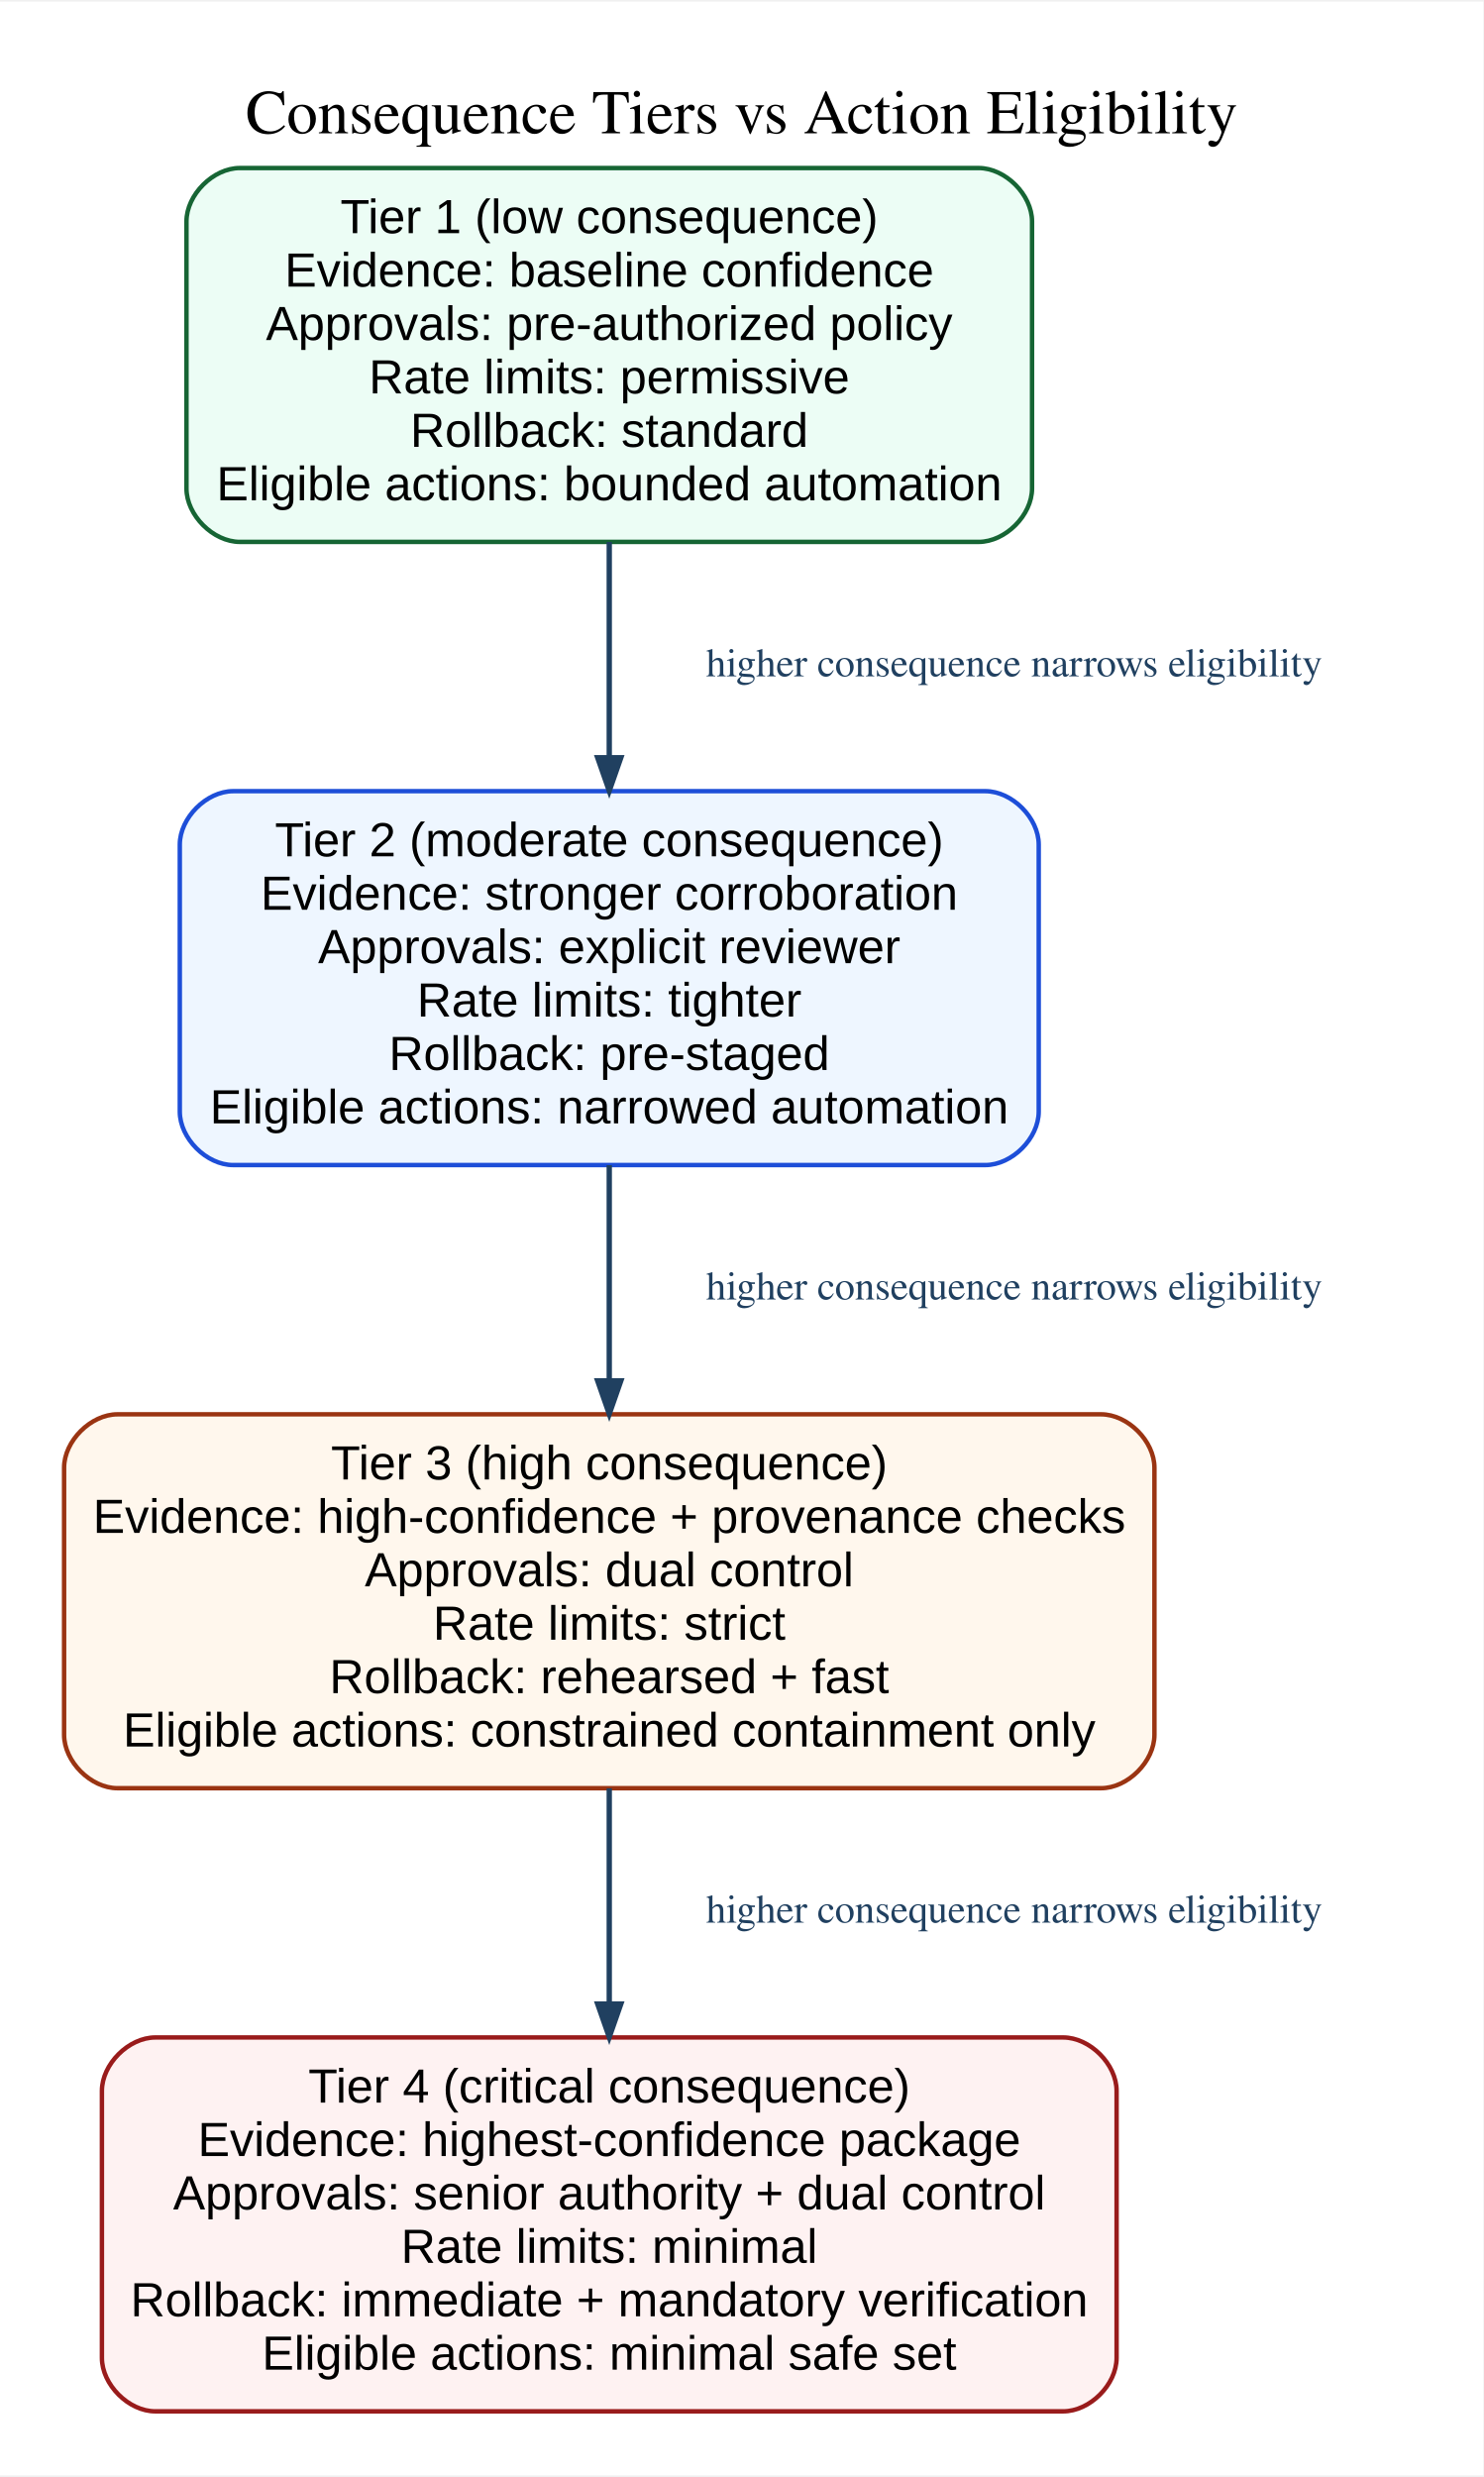
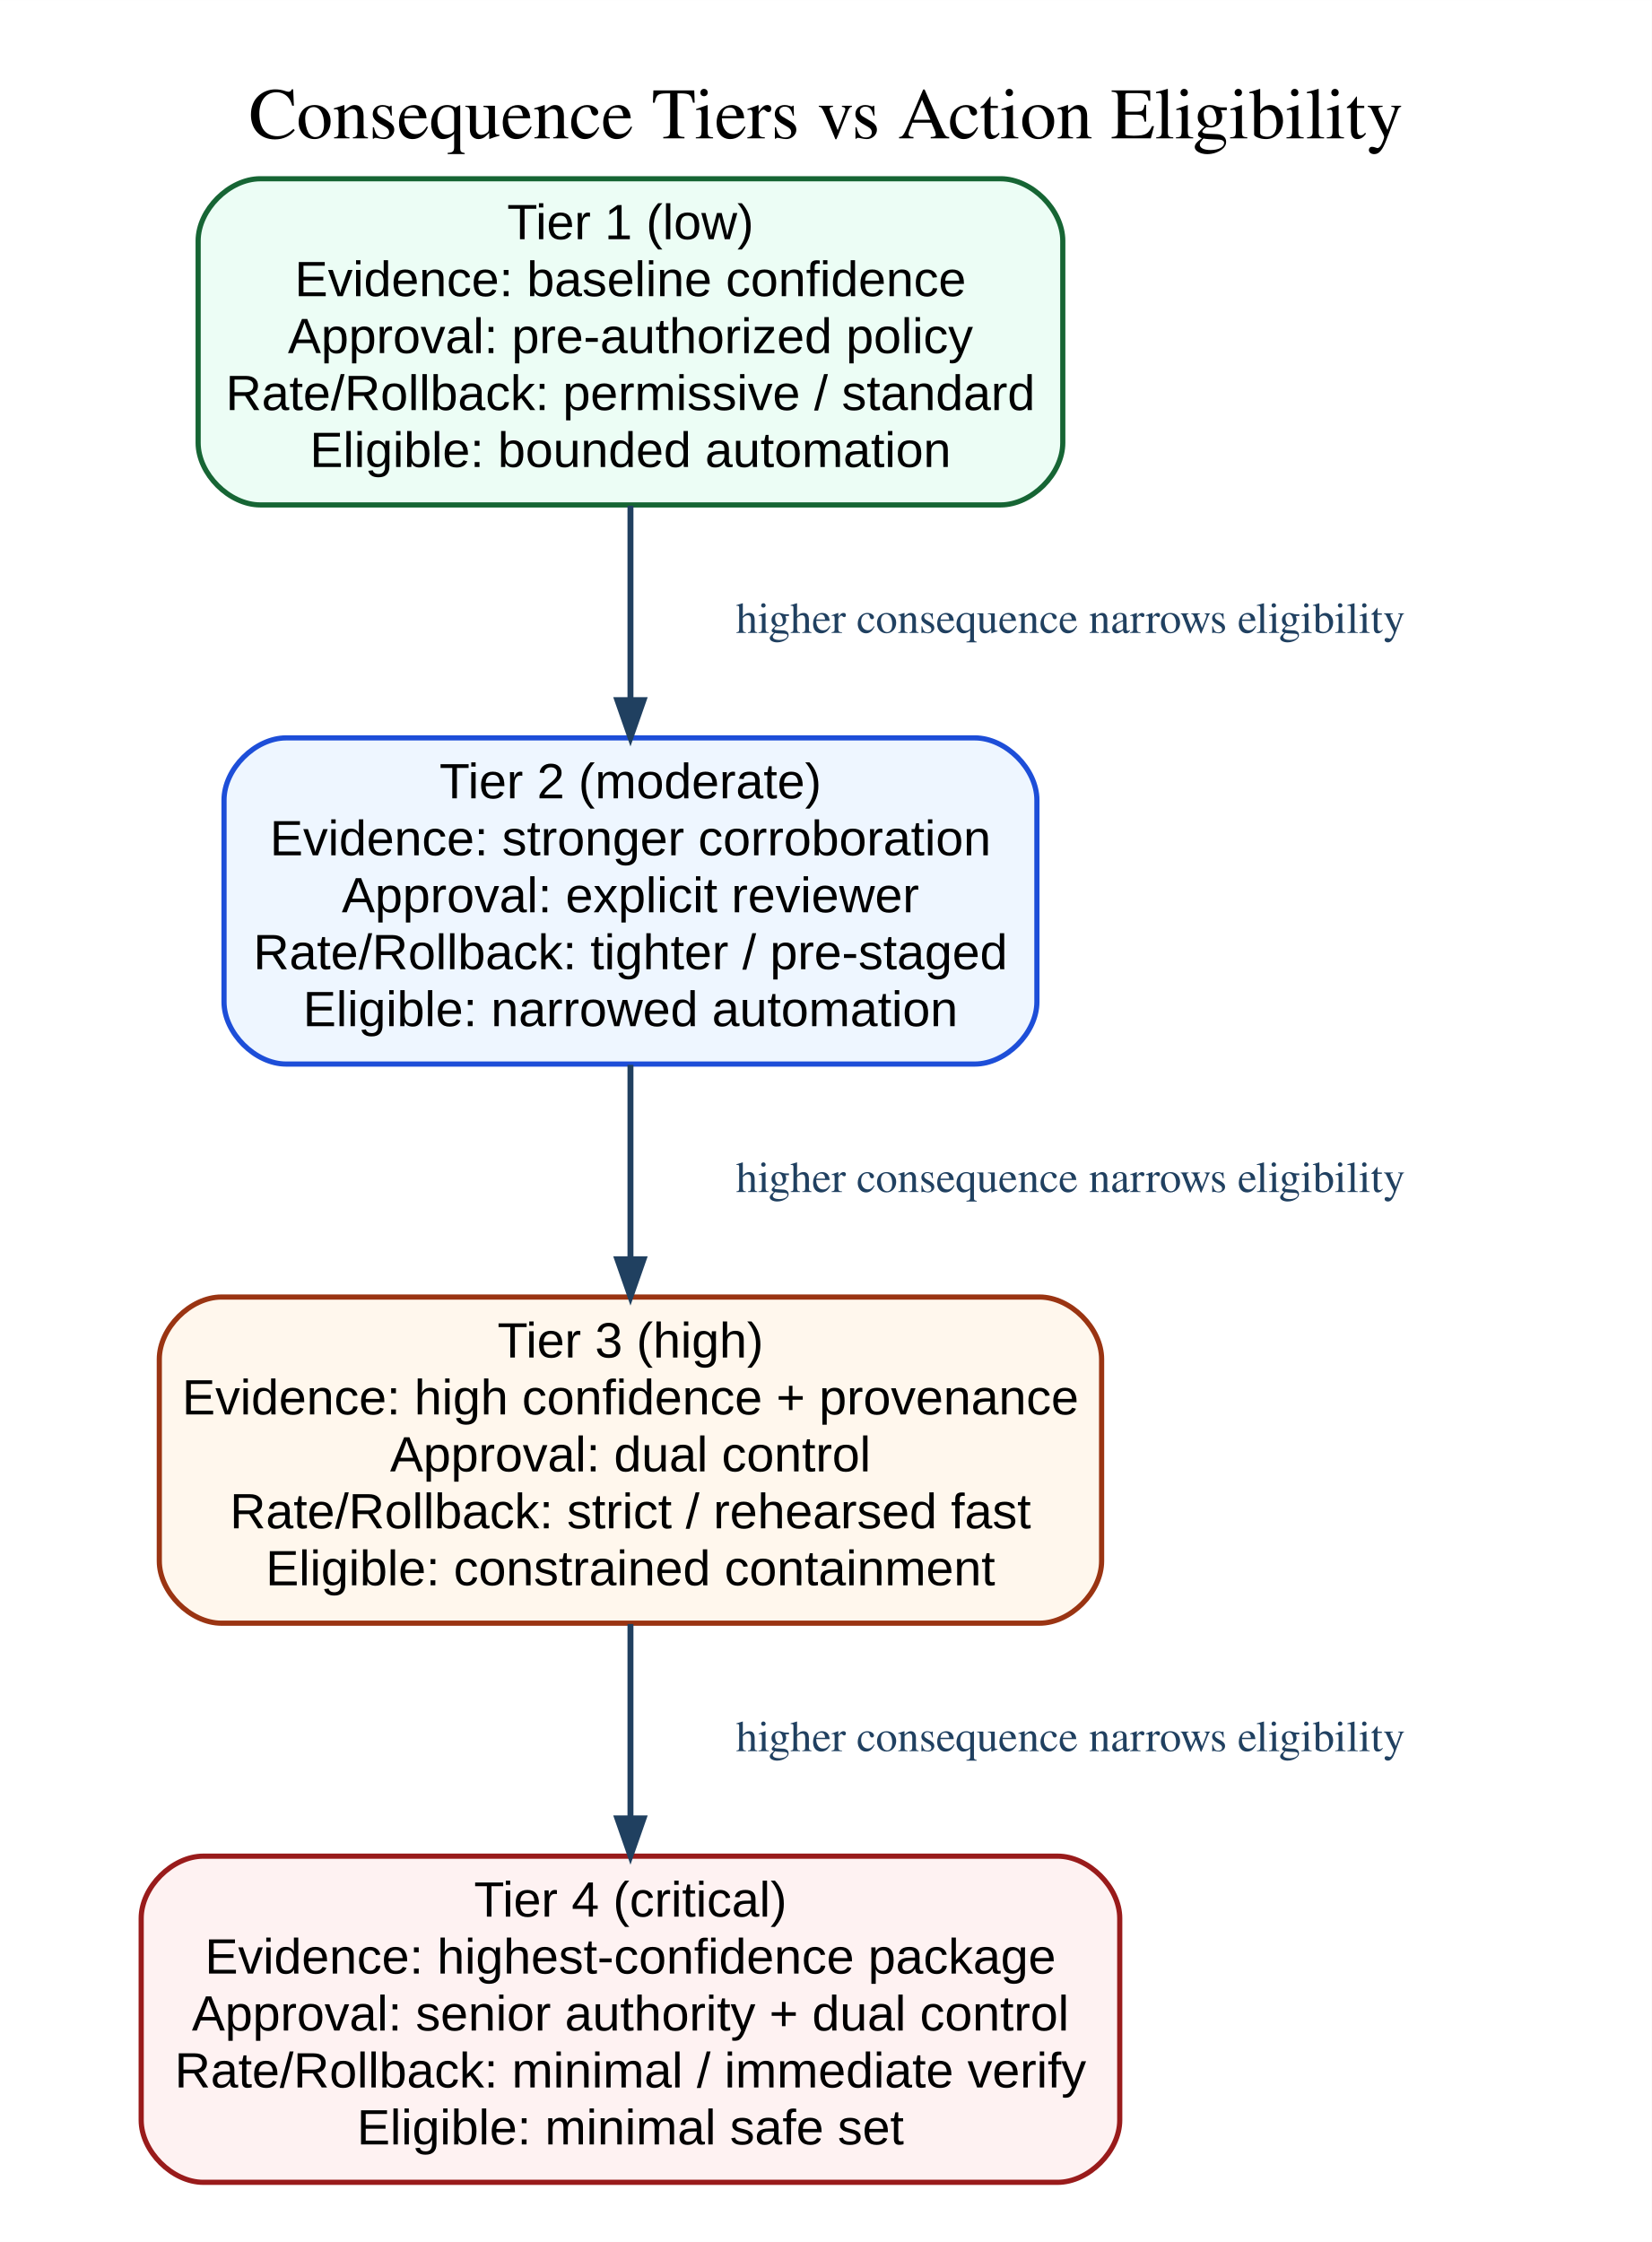
- <svg xmlns="http://www.w3.org/2000/svg" width="333pt" height="556pt" viewBox="0.00 0.00 333.30 555.80">
-   <g id="graph0" class="graph" transform="scale(1 1) rotate(0) translate(14.4 541.4)">
-     <polygon fill="white" stroke="transparent" points="-14.4,14.4 -14.4,-541.4 318.9,-541.4 318.9,14.4 -14.4,14.4" />
-     <text text-anchor="middle" x="152.25" y="-511.8" font-family="Times,serif" font-size="14.00">Consequence Tiers vs Action Eligibility</text>
+ <svg xmlns="http://www.w3.org/2000/svg" width="319pt" height="433pt" viewBox="0.00 0.00 319.04 433.04">
+   <g id="graph0" class="graph" transform="scale(1 1) rotate(0) translate(11.52 421.52)">
+     <polygon fill="white" stroke="transparent" points="-11.52,11.52 -11.52,-421.52 307.52,-421.52 307.52,11.52 -11.52,11.52" />
+     <text text-anchor="middle" x="148" y="-394.8" font-family="Times,serif" font-size="14.00">Consequence Tiers vs Action Eligibility</text>
    <g id="node1" class="node">
-       <path fill="#ecfdf5" stroke="#166534" d="M205.5,-504C205.5,-504 39.5,-504 39.5,-504 33.5,-504 27.5,-498 27.5,-492 27.5,-492 27.5,-432 27.5,-432 27.5,-426 33.5,-420 39.5,-420 39.5,-420 205.5,-420 205.5,-420 211.5,-420 217.5,-426 217.5,-432 217.5,-432 217.5,-492 217.5,-492 217.5,-498 211.5,-504 205.5,-504" />
-       <text text-anchor="middle" x="122.5" y="-489.36" font-family="Arial" font-size="10.80">Tier 1 (low consequence)</text>
-       <text text-anchor="middle" x="122.5" y="-477.36" font-family="Arial" font-size="10.80">Evidence: baseline confidence</text>
-       <text text-anchor="middle" x="122.5" y="-465.36" font-family="Arial" font-size="10.80">Approvals: pre-authorized policy</text>
-       <text text-anchor="middle" x="122.5" y="-453.36" font-family="Arial" font-size="10.80">Rate limits: permissive</text>
-       <text text-anchor="middle" x="122.5" y="-441.36" font-family="Arial" font-size="10.80">Rollback: standard</text>
-       <text text-anchor="middle" x="122.5" y="-429.36" font-family="Arial" font-size="10.80">Eligible actions: bounded automation</text>
+       <path fill="#ecfdf5" stroke="#166534" d="M181.75,-387C181.75,-387 38.75,-387 38.75,-387 32.75,-387 26.75,-381 26.75,-375 26.75,-375 26.75,-336 26.75,-336 26.75,-330 32.75,-324 38.75,-324 38.75,-324 181.75,-324 181.75,-324 187.75,-324 193.75,-330 193.75,-336 193.75,-336 193.75,-375 193.75,-375 193.75,-381 187.75,-387 181.75,-387" />
+       <text text-anchor="middle" x="110.25" y="-375.32" font-family="Arial" font-size="9.60">Tier 1 (low)</text>
+       <text text-anchor="middle" x="110.25" y="-364.32" font-family="Arial" font-size="9.60">Evidence: baseline confidence</text>
+       <text text-anchor="middle" x="110.25" y="-353.32" font-family="Arial" font-size="9.60">Approval: pre-authorized policy</text>
+       <text text-anchor="middle" x="110.25" y="-342.32" font-family="Arial" font-size="9.60">Rate/Rollback: permissive / standard</text>
+       <text text-anchor="middle" x="110.25" y="-331.32" font-family="Arial" font-size="9.60">Eligible: bounded automation</text>
    </g>
    <g id="node2" class="node">
-       <path fill="#eef6ff" stroke="#1d4ed8" d="M207,-364C207,-364 38,-364 38,-364 32,-364 26,-358 26,-352 26,-352 26,-292 26,-292 26,-286 32,-280 38,-280 38,-280 207,-280 207,-280 213,-280 219,-286 219,-292 219,-292 219,-352 219,-352 219,-358 213,-364 207,-364" />
-       <text text-anchor="middle" x="122.5" y="-349.36" font-family="Arial" font-size="10.80">Tier 2 (moderate consequence)</text>
-       <text text-anchor="middle" x="122.5" y="-337.36" font-family="Arial" font-size="10.80">Evidence: stronger corroboration</text>
-       <text text-anchor="middle" x="122.5" y="-325.36" font-family="Arial" font-size="10.80">Approvals: explicit reviewer</text>
-       <text text-anchor="middle" x="122.5" y="-313.36" font-family="Arial" font-size="10.80">Rate limits: tighter</text>
-       <text text-anchor="middle" x="122.5" y="-301.36" font-family="Arial" font-size="10.80">Rollback: pre-staged</text>
-       <text text-anchor="middle" x="122.5" y="-289.36" font-family="Arial" font-size="10.80">Eligible actions: narrowed automation</text>
+       <path fill="#eef6ff" stroke="#1d4ed8" d="M176.75,-279C176.75,-279 43.75,-279 43.75,-279 37.75,-279 31.75,-273 31.75,-267 31.75,-267 31.75,-228 31.75,-228 31.75,-222 37.75,-216 43.75,-216 43.75,-216 176.75,-216 176.75,-216 182.75,-216 188.75,-222 188.75,-228 188.75,-228 188.75,-267 188.75,-267 188.75,-273 182.75,-279 176.75,-279" />
+       <text text-anchor="middle" x="110.25" y="-267.32" font-family="Arial" font-size="9.60">Tier 2 (moderate)</text>
+       <text text-anchor="middle" x="110.25" y="-256.32" font-family="Arial" font-size="9.60">Evidence: stronger corroboration</text>
+       <text text-anchor="middle" x="110.25" y="-245.32" font-family="Arial" font-size="9.60">Approval: explicit reviewer</text>
+       <text text-anchor="middle" x="110.25" y="-234.32" font-family="Arial" font-size="9.60">Rate/Rollback: tighter / pre-staged</text>
+       <text text-anchor="middle" x="110.25" y="-223.32" font-family="Arial" font-size="9.60">Eligible: narrowed automation</text>
    </g>
    <g id="edge1" class="edge">
-       <path fill="none" stroke="#204060" stroke-width="1.2" d="M122.5,-419.97C122.5,-404.81 122.5,-387.49 122.5,-371.71" />
-       <polygon fill="#204060" stroke="#204060" stroke-width="1.2" points="125.09,-371.51 122.5,-364.11 119.91,-371.51 125.09,-371.51" />
-       <text text-anchor="middle" x="213.5" y="-389.8" font-family="Times,serif" font-size="9.00" fill="#204060">higher consequence narrows eligibility</text>
+       <path fill="none" stroke="#204060" stroke-width="1.15" d="M110.25,-323.84C110.25,-312.19 110.25,-298.79 110.25,-286.54" />
+       <polygon fill="#204060" stroke="#204060" stroke-width="1.15" points="112.77,-286.29 110.25,-279.09 107.73,-286.29 112.77,-286.29" />
+       <text text-anchor="middle" x="195.25" y="-299.28" font-family="Times,serif" font-size="8.40" fill="#204060">higher consequence narrows eligibility</text>
    </g>
    <g id="node3" class="node">
-       <path fill="#fff7ed" stroke="#9a3412" d="M233,-224C233,-224 12,-224 12,-224 6,-224 0,-218 0,-212 0,-212 0,-152 0,-152 0,-146 6,-140 12,-140 12,-140 233,-140 233,-140 239,-140 245,-146 245,-152 245,-152 245,-212 245,-212 245,-218 239,-224 233,-224" />
-       <text text-anchor="middle" x="122.5" y="-209.36" font-family="Arial" font-size="10.80">Tier 3 (high consequence)</text>
-       <text text-anchor="middle" x="122.5" y="-197.36" font-family="Arial" font-size="10.80">Evidence: high-confidence + provenance checks</text>
-       <text text-anchor="middle" x="122.5" y="-185.36" font-family="Arial" font-size="10.80">Approvals: dual control</text>
-       <text text-anchor="middle" x="122.5" y="-173.36" font-family="Arial" font-size="10.80">Rate limits: strict</text>
-       <text text-anchor="middle" x="122.5" y="-161.36" font-family="Arial" font-size="10.80">Rollback: rehearsed + fast</text>
-       <text text-anchor="middle" x="122.5" y="-149.36" font-family="Arial" font-size="10.80">Eligible actions: constrained containment only</text>
+       <path fill="#fff7ed" stroke="#9a3412" d="M189.25,-171C189.25,-171 31.25,-171 31.25,-171 25.25,-171 19.25,-165 19.25,-159 19.25,-159 19.25,-120 19.25,-120 19.25,-114 25.25,-108 31.25,-108 31.25,-108 189.25,-108 189.25,-108 195.25,-108 201.25,-114 201.25,-120 201.25,-120 201.25,-159 201.25,-159 201.25,-165 195.25,-171 189.25,-171" />
+       <text text-anchor="middle" x="110.25" y="-159.32" font-family="Arial" font-size="9.60">Tier 3 (high)</text>
+       <text text-anchor="middle" x="110.25" y="-148.32" font-family="Arial" font-size="9.60">Evidence: high confidence + provenance</text>
+       <text text-anchor="middle" x="110.25" y="-137.32" font-family="Arial" font-size="9.60">Approval: dual control</text>
+       <text text-anchor="middle" x="110.25" y="-126.32" font-family="Arial" font-size="9.60">Rate/Rollback: strict / rehearsed fast</text>
+       <text text-anchor="middle" x="110.25" y="-115.32" font-family="Arial" font-size="9.60">Eligible: constrained containment</text>
    </g>
    <g id="edge2" class="edge">
-       <path fill="none" stroke="#204060" stroke-width="1.2" d="M122.5,-279.97C122.5,-264.81 122.5,-247.49 122.5,-231.71" />
-       <polygon fill="#204060" stroke="#204060" stroke-width="1.2" points="125.09,-231.51 122.5,-224.11 119.91,-231.51 125.09,-231.51" />
-       <text text-anchor="middle" x="213.5" y="-249.8" font-family="Times,serif" font-size="9.00" fill="#204060">higher consequence narrows eligibility</text>
+       <path fill="none" stroke="#204060" stroke-width="1.15" d="M110.25,-215.84C110.25,-204.19 110.25,-190.79 110.25,-178.54" />
+       <polygon fill="#204060" stroke="#204060" stroke-width="1.15" points="112.77,-178.29 110.25,-171.09 107.73,-178.29 112.77,-178.29" />
+       <text text-anchor="middle" x="195.25" y="-191.28" font-family="Times,serif" font-size="8.40" fill="#204060">higher consequence narrows eligibility</text>
    </g>
    <g id="node4" class="node">
-       <path fill="#fef2f2" stroke="#991b1b" d="M224.5,-84C224.5,-84 20.5,-84 20.5,-84 14.5,-84 8.5,-78 8.5,-72 8.5,-72 8.5,-12 8.5,-12 8.5,-6 14.5,0 20.5,0 20.5,0 224.5,0 224.5,0 230.5,0 236.5,-6 236.5,-12 236.5,-12 236.5,-72 236.5,-72 236.5,-78 230.5,-84 224.5,-84" />
-       <text text-anchor="middle" x="122.5" y="-69.36" font-family="Arial" font-size="10.80">Tier 4 (critical consequence)</text>
-       <text text-anchor="middle" x="122.5" y="-57.36" font-family="Arial" font-size="10.80">Evidence: highest-confidence package</text>
-       <text text-anchor="middle" x="122.5" y="-45.36" font-family="Arial" font-size="10.80">Approvals: senior authority + dual control</text>
-       <text text-anchor="middle" x="122.5" y="-33.36" font-family="Arial" font-size="10.80">Rate limits: minimal</text>
-       <text text-anchor="middle" x="122.5" y="-21.36" font-family="Arial" font-size="10.80">Rollback: immediate + mandatory verification</text>
-       <text text-anchor="middle" x="122.5" y="-9.36" font-family="Arial" font-size="10.80">Eligible actions: minimal safe set</text>
+       <path fill="#fef2f2" stroke="#991b1b" d="M192.75,-63C192.75,-63 27.75,-63 27.75,-63 21.75,-63 15.75,-57 15.75,-51 15.75,-51 15.75,-12 15.75,-12 15.75,-6 21.75,0 27.75,0 27.75,0 192.75,0 192.75,0 198.75,0 204.75,-6 204.75,-12 204.75,-12 204.75,-51 204.75,-51 204.75,-57 198.75,-63 192.75,-63" />
+       <text text-anchor="middle" x="110.25" y="-51.32" font-family="Arial" font-size="9.60">Tier 4 (critical)</text>
+       <text text-anchor="middle" x="110.25" y="-40.32" font-family="Arial" font-size="9.60">Evidence: highest-confidence package</text>
+       <text text-anchor="middle" x="110.25" y="-29.32" font-family="Arial" font-size="9.60">Approval: senior authority + dual control</text>
+       <text text-anchor="middle" x="110.25" y="-18.32" font-family="Arial" font-size="9.60">Rate/Rollback: minimal / immediate verify</text>
+       <text text-anchor="middle" x="110.25" y="-7.32" font-family="Arial" font-size="9.60">Eligible: minimal safe set</text>
    </g>
    <g id="edge3" class="edge">
-       <path fill="none" stroke="#204060" stroke-width="1.2" d="M122.5,-139.97C122.5,-124.81 122.5,-107.49 122.5,-91.71" />
-       <polygon fill="#204060" stroke="#204060" stroke-width="1.2" points="125.09,-91.51 122.5,-84.11 119.91,-91.51 125.09,-91.51" />
-       <text text-anchor="middle" x="213.5" y="-109.8" font-family="Times,serif" font-size="9.00" fill="#204060">higher consequence narrows eligibility</text>
+       <path fill="none" stroke="#204060" stroke-width="1.15" d="M110.25,-107.84C110.25,-96.19 110.25,-82.79 110.25,-70.54" />
+       <polygon fill="#204060" stroke="#204060" stroke-width="1.15" points="112.77,-70.29 110.25,-63.09 107.73,-70.29 112.77,-70.29" />
+       <text text-anchor="middle" x="195.25" y="-83.28" font-family="Times,serif" font-size="8.40" fill="#204060">higher consequence narrows eligibility</text>
    </g>
  </g>
</svg>
